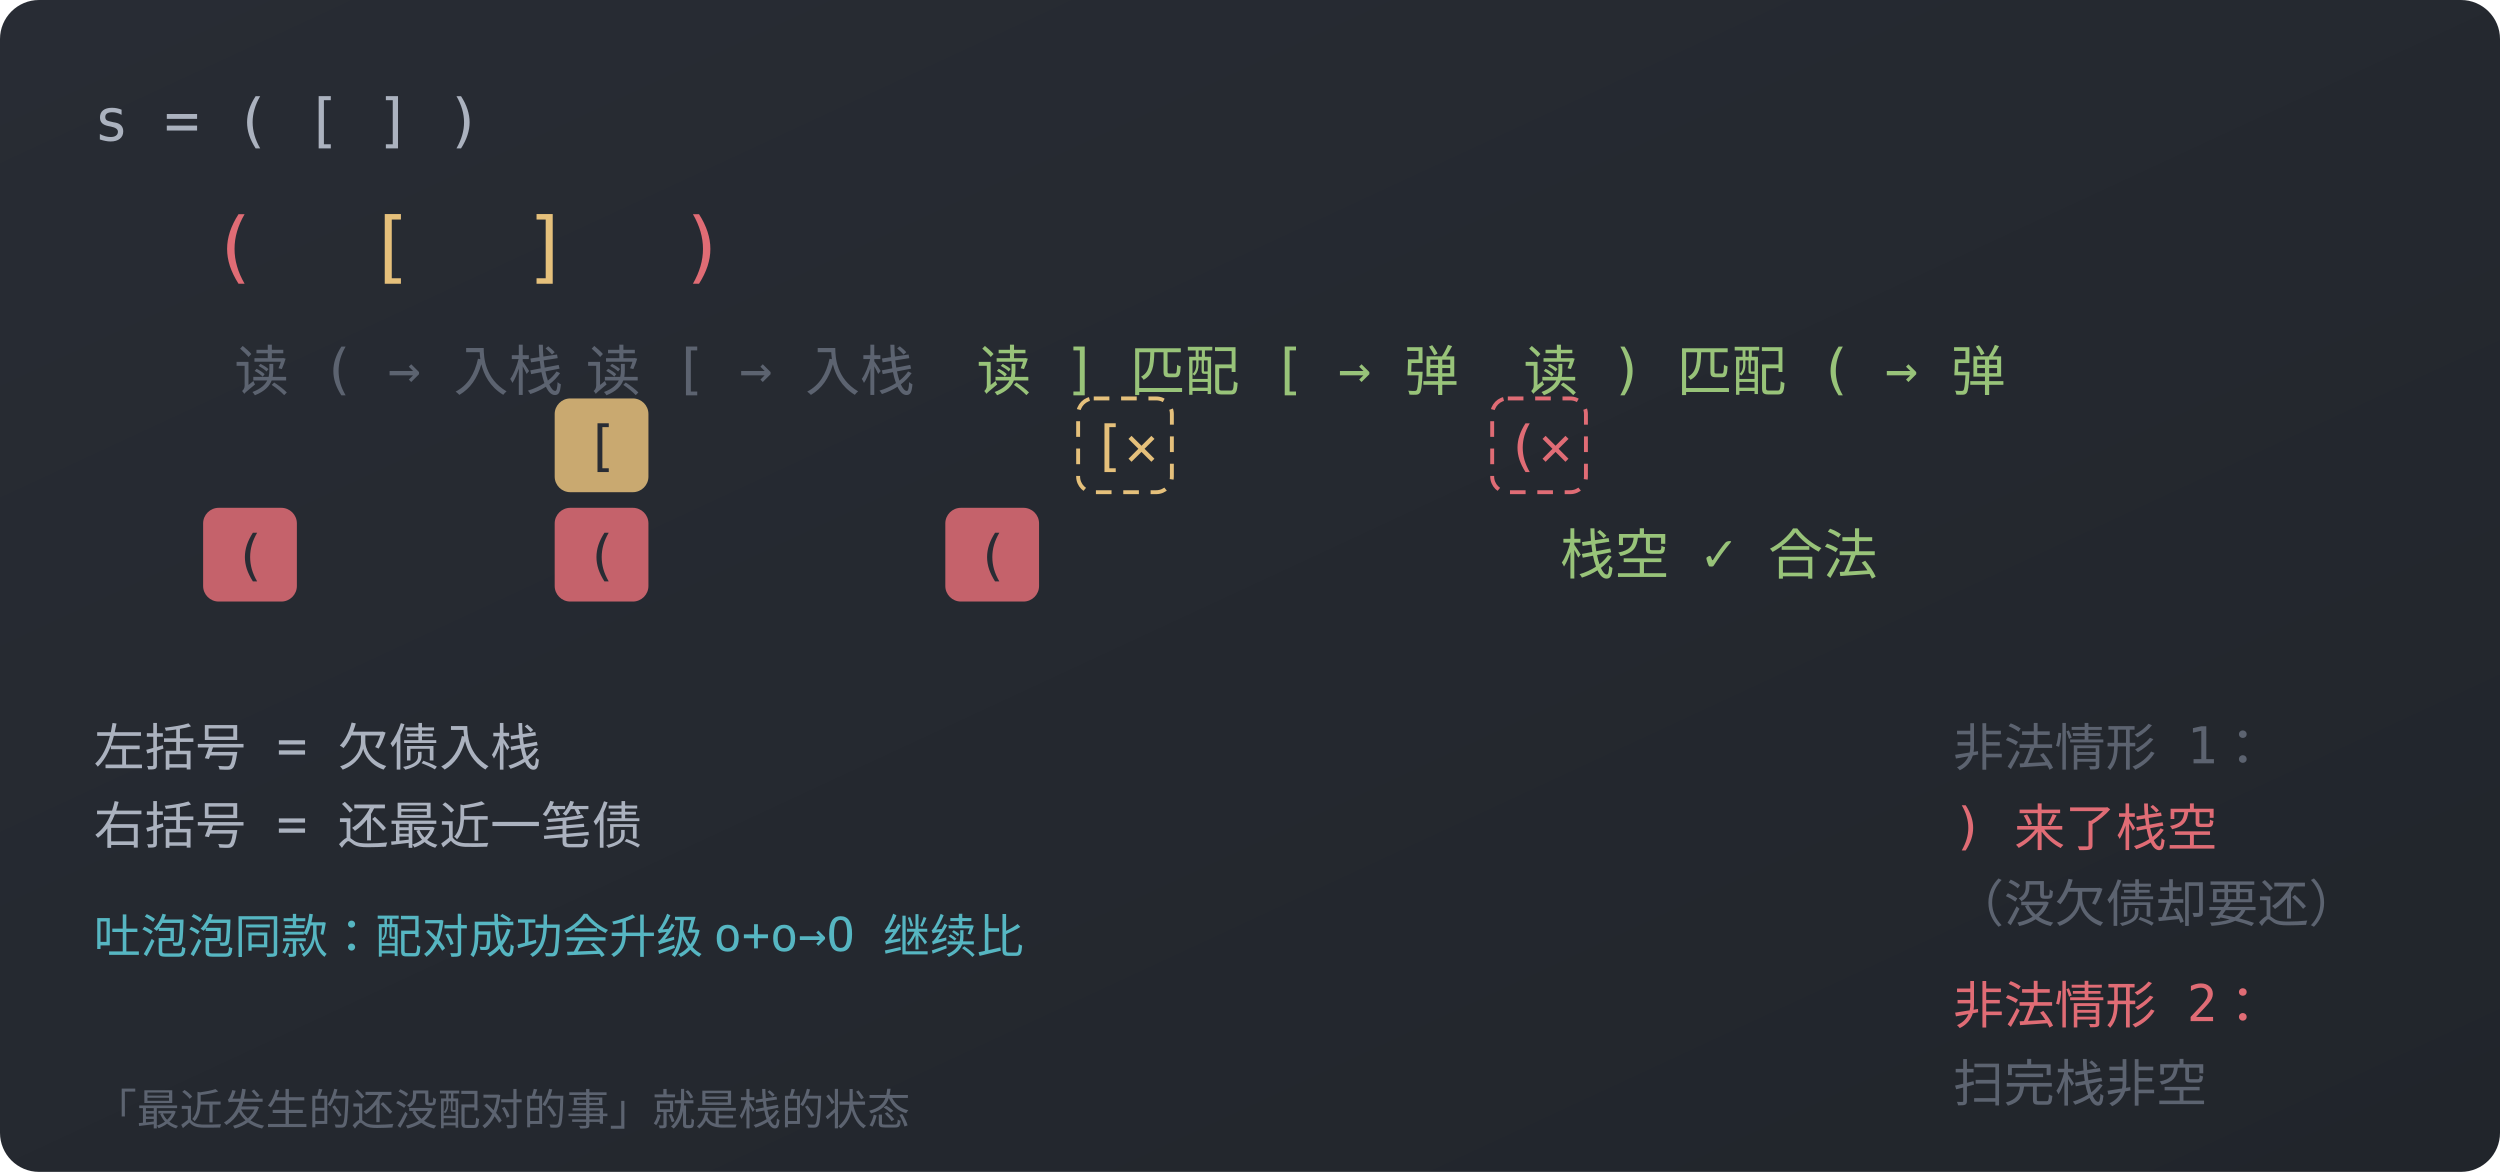
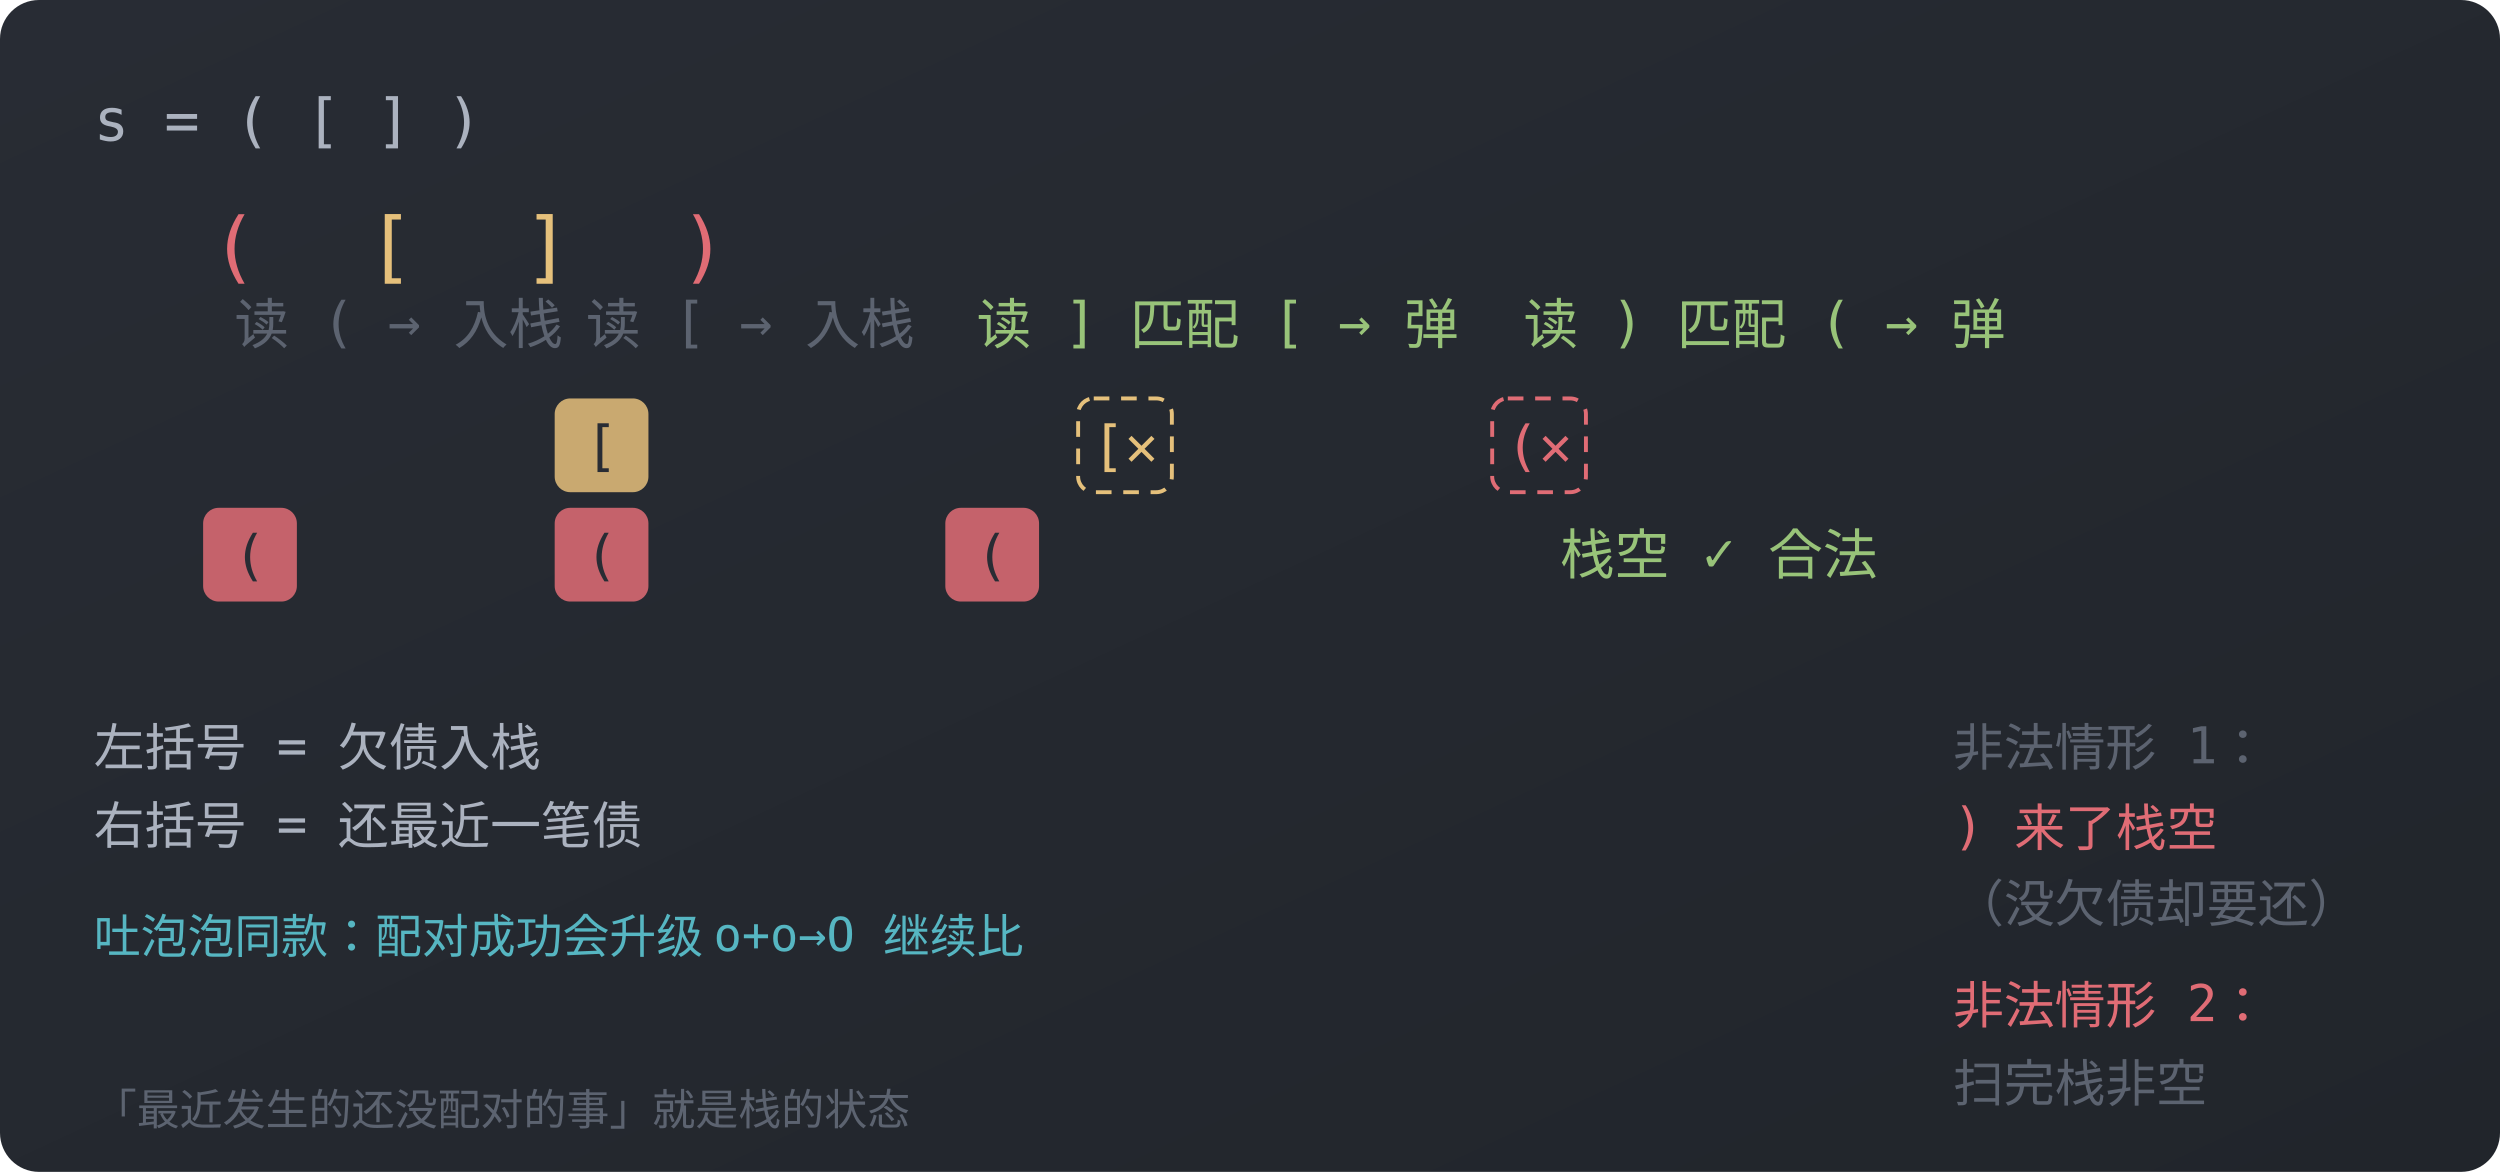
<svg xmlns="http://www.w3.org/2000/svg" viewBox="0 0 640 300" role="img" aria-label="括号匹配的栈过程示意">
  <defs>
    <linearGradient id="smBg" x1="0" y1="0" x2="1" y2="1">
      <stop offset="0" stop-color="#282c34" />
      <stop offset="1" stop-color="#21252b" />
    </linearGradient>
  </defs>
  <rect width="640" height="300" rx="10" fill="url(#smBg)" />
  <text x="24" y="36" font-family="monospace" font-size="15" fill="#abb2bf">s = ( [ ] )</text>
  <g font-family="monospace" font-size="20" text-anchor="middle">
    <text x="60" y="70" fill="#e06c75">(</text>
    <text x="100" y="70" fill="#e5c07b">[</text>
    <text x="140" y="70" fill="#e5c07b">]</text>
    <text x="180" y="70" fill="#e06c75">)</text>
  </g>
  <g font-family="monospace" font-size="14" text-anchor="middle">
-     <text x="60" y="100" fill="#5c6370" text-anchor="start">读 ( → 入栈</text>
+     <text x="60" y="88" fill="#5c6370" text-anchor="start">读 ( → 入栈</text>
    <rect x="52" y="130" width="24" height="24" rx="4" fill="#e06c75" opacity="0.85" />
    <text x="64" y="147" fill="#282c34">(</text>
-     <text x="150" y="100" fill="#5c6370" text-anchor="start">读 [ → 入栈</text>
+     <text x="150" y="88" fill="#5c6370" text-anchor="start">读 [ → 入栈</text>
    <rect x="142" y="130" width="24" height="24" rx="4" fill="#e06c75" opacity="0.85" />
    <text x="154" y="147" fill="#282c34">(</text>
    <rect x="142" y="102" width="24" height="24" rx="4" fill="#e5c07b" opacity="0.85" />
    <text x="154" y="119" fill="#282c34">[</text>
-     <text x="250" y="100" fill="#98c379" text-anchor="start">读 ] 匹配 [ → 弹</text>
+     <text x="250" y="88" fill="#98c379" text-anchor="start">读 ] 匹配 [ → 弹</text>
    <rect x="242" y="130" width="24" height="24" rx="4" fill="#e06c75" opacity="0.85" />
    <text x="254" y="147" fill="#282c34">(</text>
    <rect x="276" y="102" width="24" height="24" rx="4" fill="none" stroke="#e5c07b" stroke-dasharray="4 3" />
    <text x="288" y="119" fill="#e5c07b">[✕</text>
-     <text x="390" y="100" fill="#98c379" text-anchor="start">读 ) 匹配 ( → 弹</text>
+     <text x="390" y="88" fill="#98c379" text-anchor="start">读 ) 匹配 ( → 弹</text>
    <rect x="382" y="102" width="24" height="24" rx="4" fill="none" stroke="#e06c75" stroke-dasharray="4 3" />
    <text x="394" y="119" fill="#e06c75">(✕</text>
    <text x="440" y="147" fill="#98c379">栈空 ✓ 合法</text>
  </g>
  <g font-family="monospace" font-size="13">
    <text x="500" y="196" fill="#5c6370" text-anchor="start">非法情形 1：</text>
    <text x="500" y="216" fill="#e06c75" text-anchor="start">) 来了栈空</text>
    <text x="500" y="236" fill="#5c6370" text-anchor="start">（没欠债却要还）</text>
    <text x="500" y="262" fill="#e06c75" text-anchor="start">非法情形 2：</text>
    <text x="500" y="282" fill="#5c6370" text-anchor="start">扫完栈非空</text>
  </g>
  <text x="24" y="196" font-family="monospace" font-size="13" fill="#abb2bf">左括号 = 欠债入栈</text>
  <text x="24" y="216" font-family="monospace" font-size="13" fill="#abb2bf">右括号 = 还最近一笔债</text>
  <text x="24" y="244" font-family="monospace" font-size="12" fill="#56b6c2">吐泡泡同款：配对成功会升级 o+o→O 继续比</text>
  <text x="24" y="288" font-family="monospace" font-size="11" fill="#5c6370">「最近发生的还没配对的事」就是栈的状态</text>
</svg>
